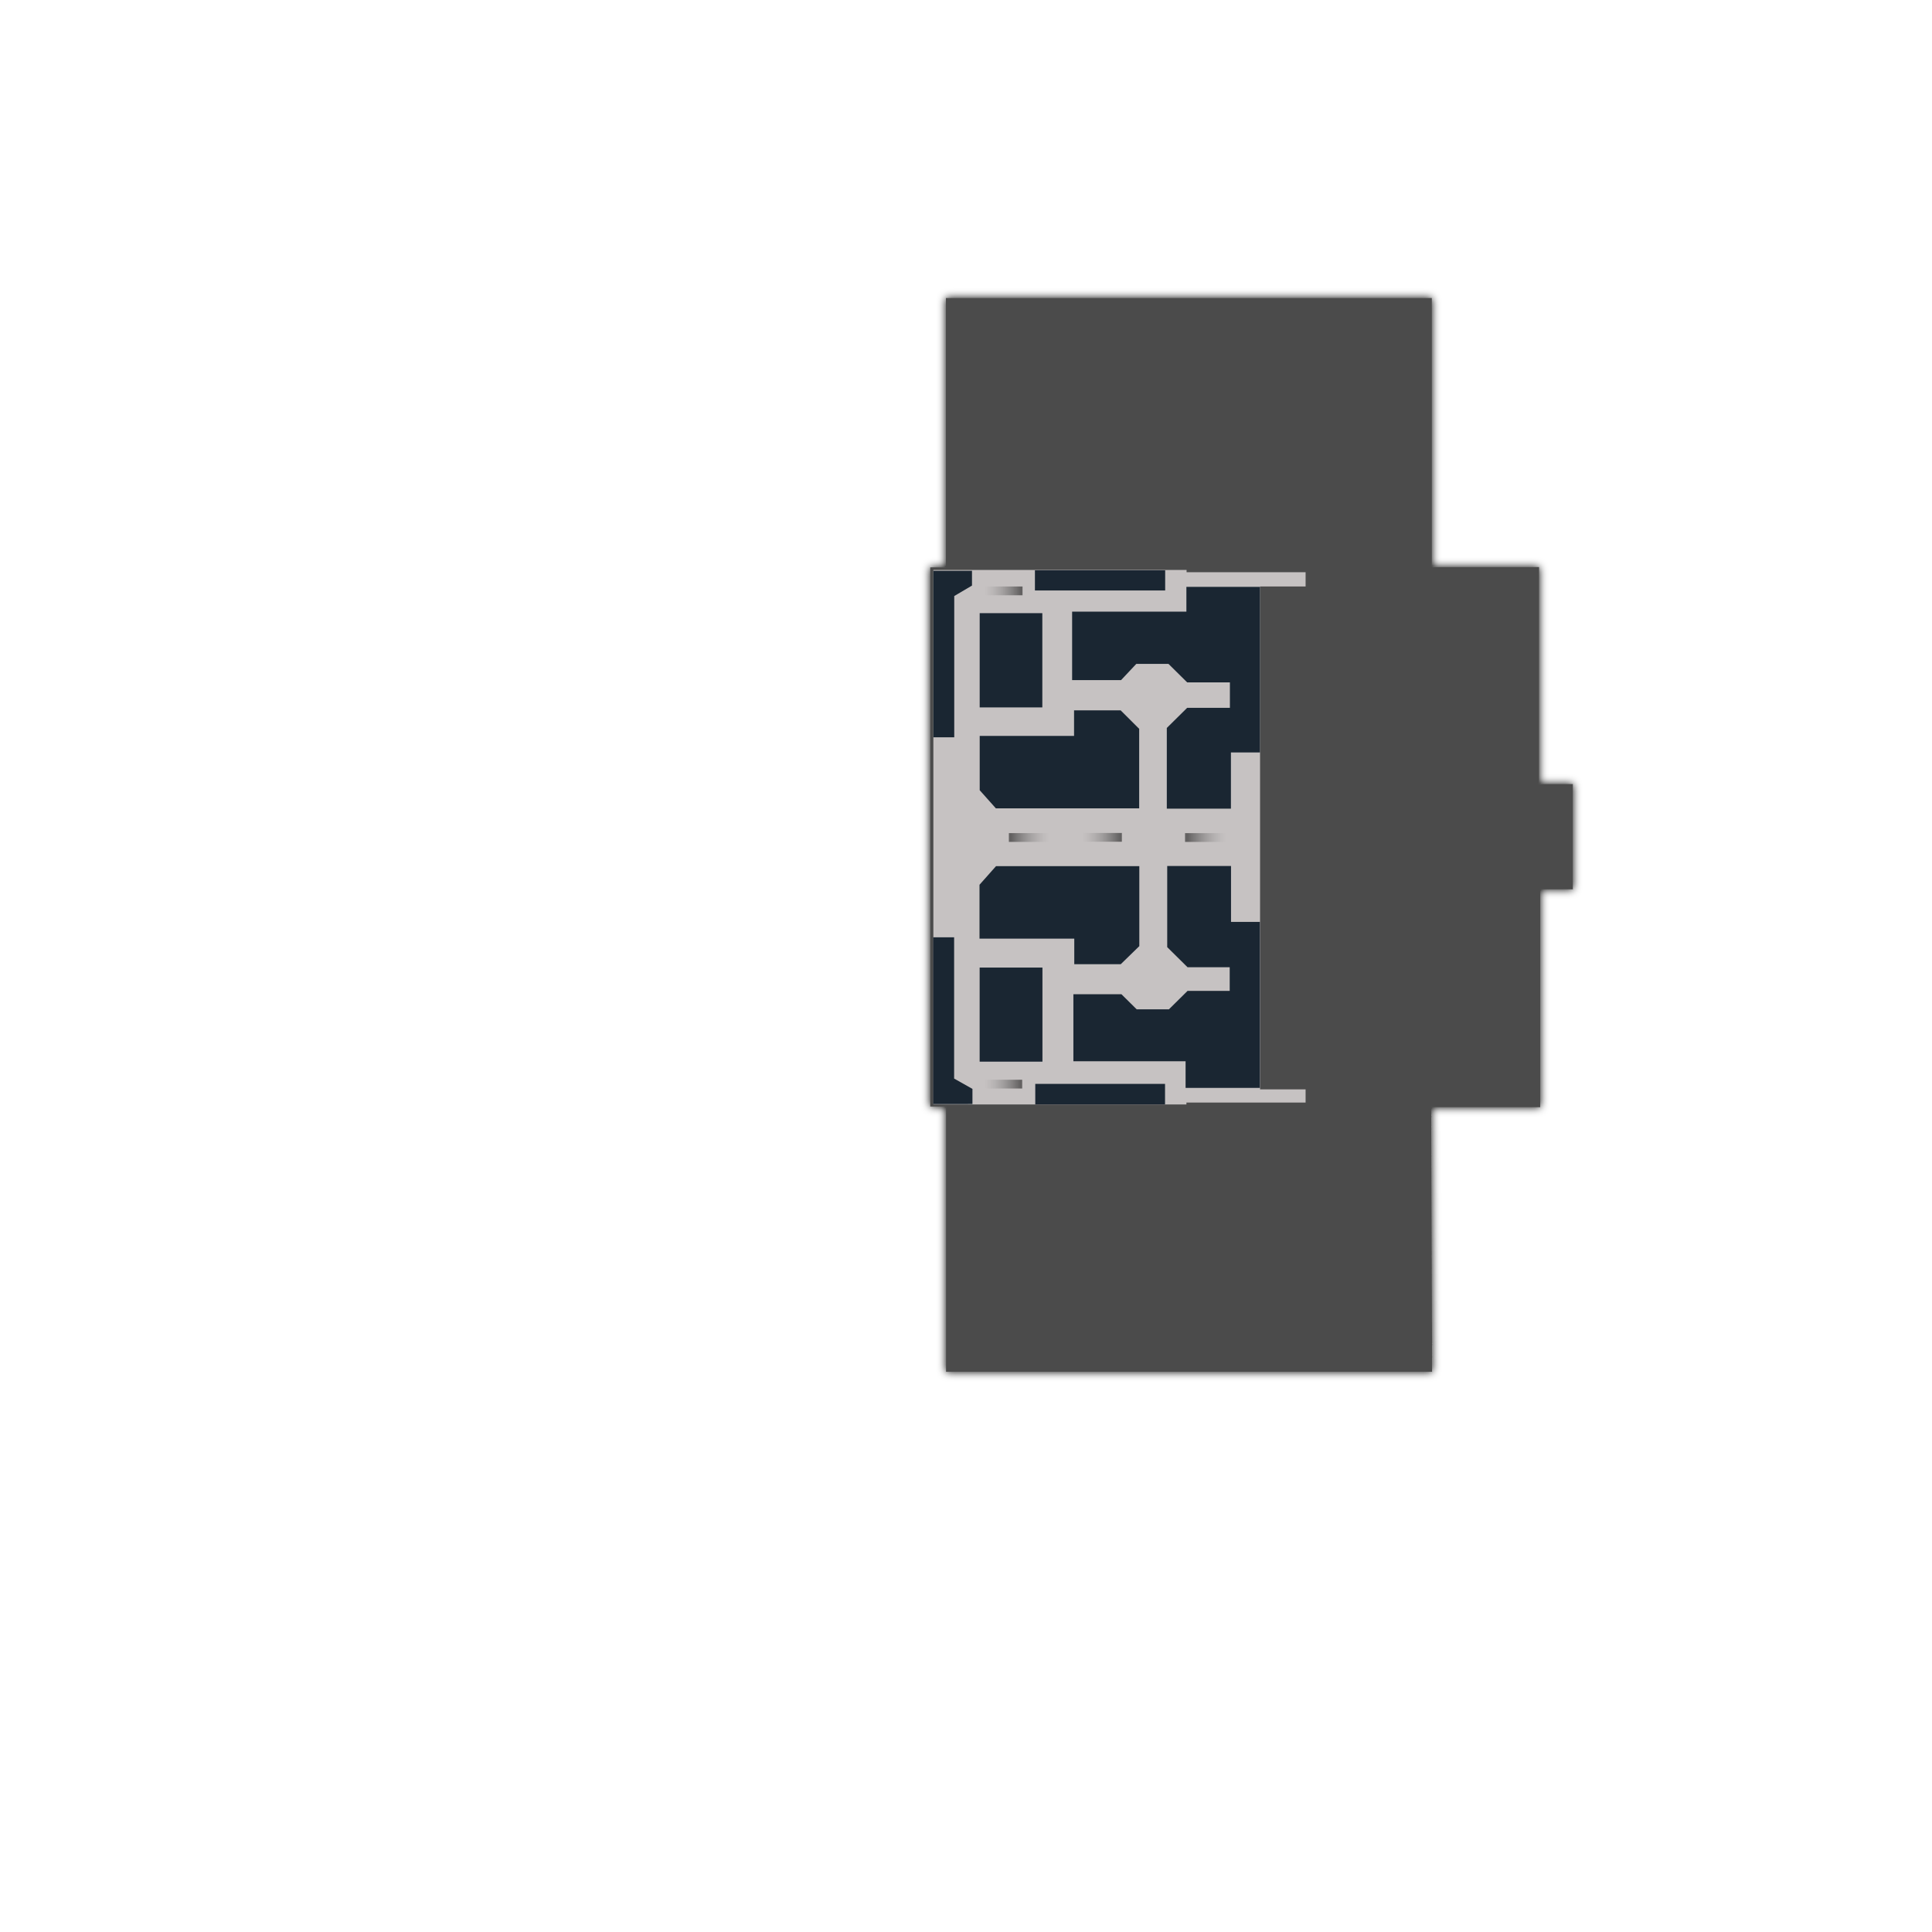
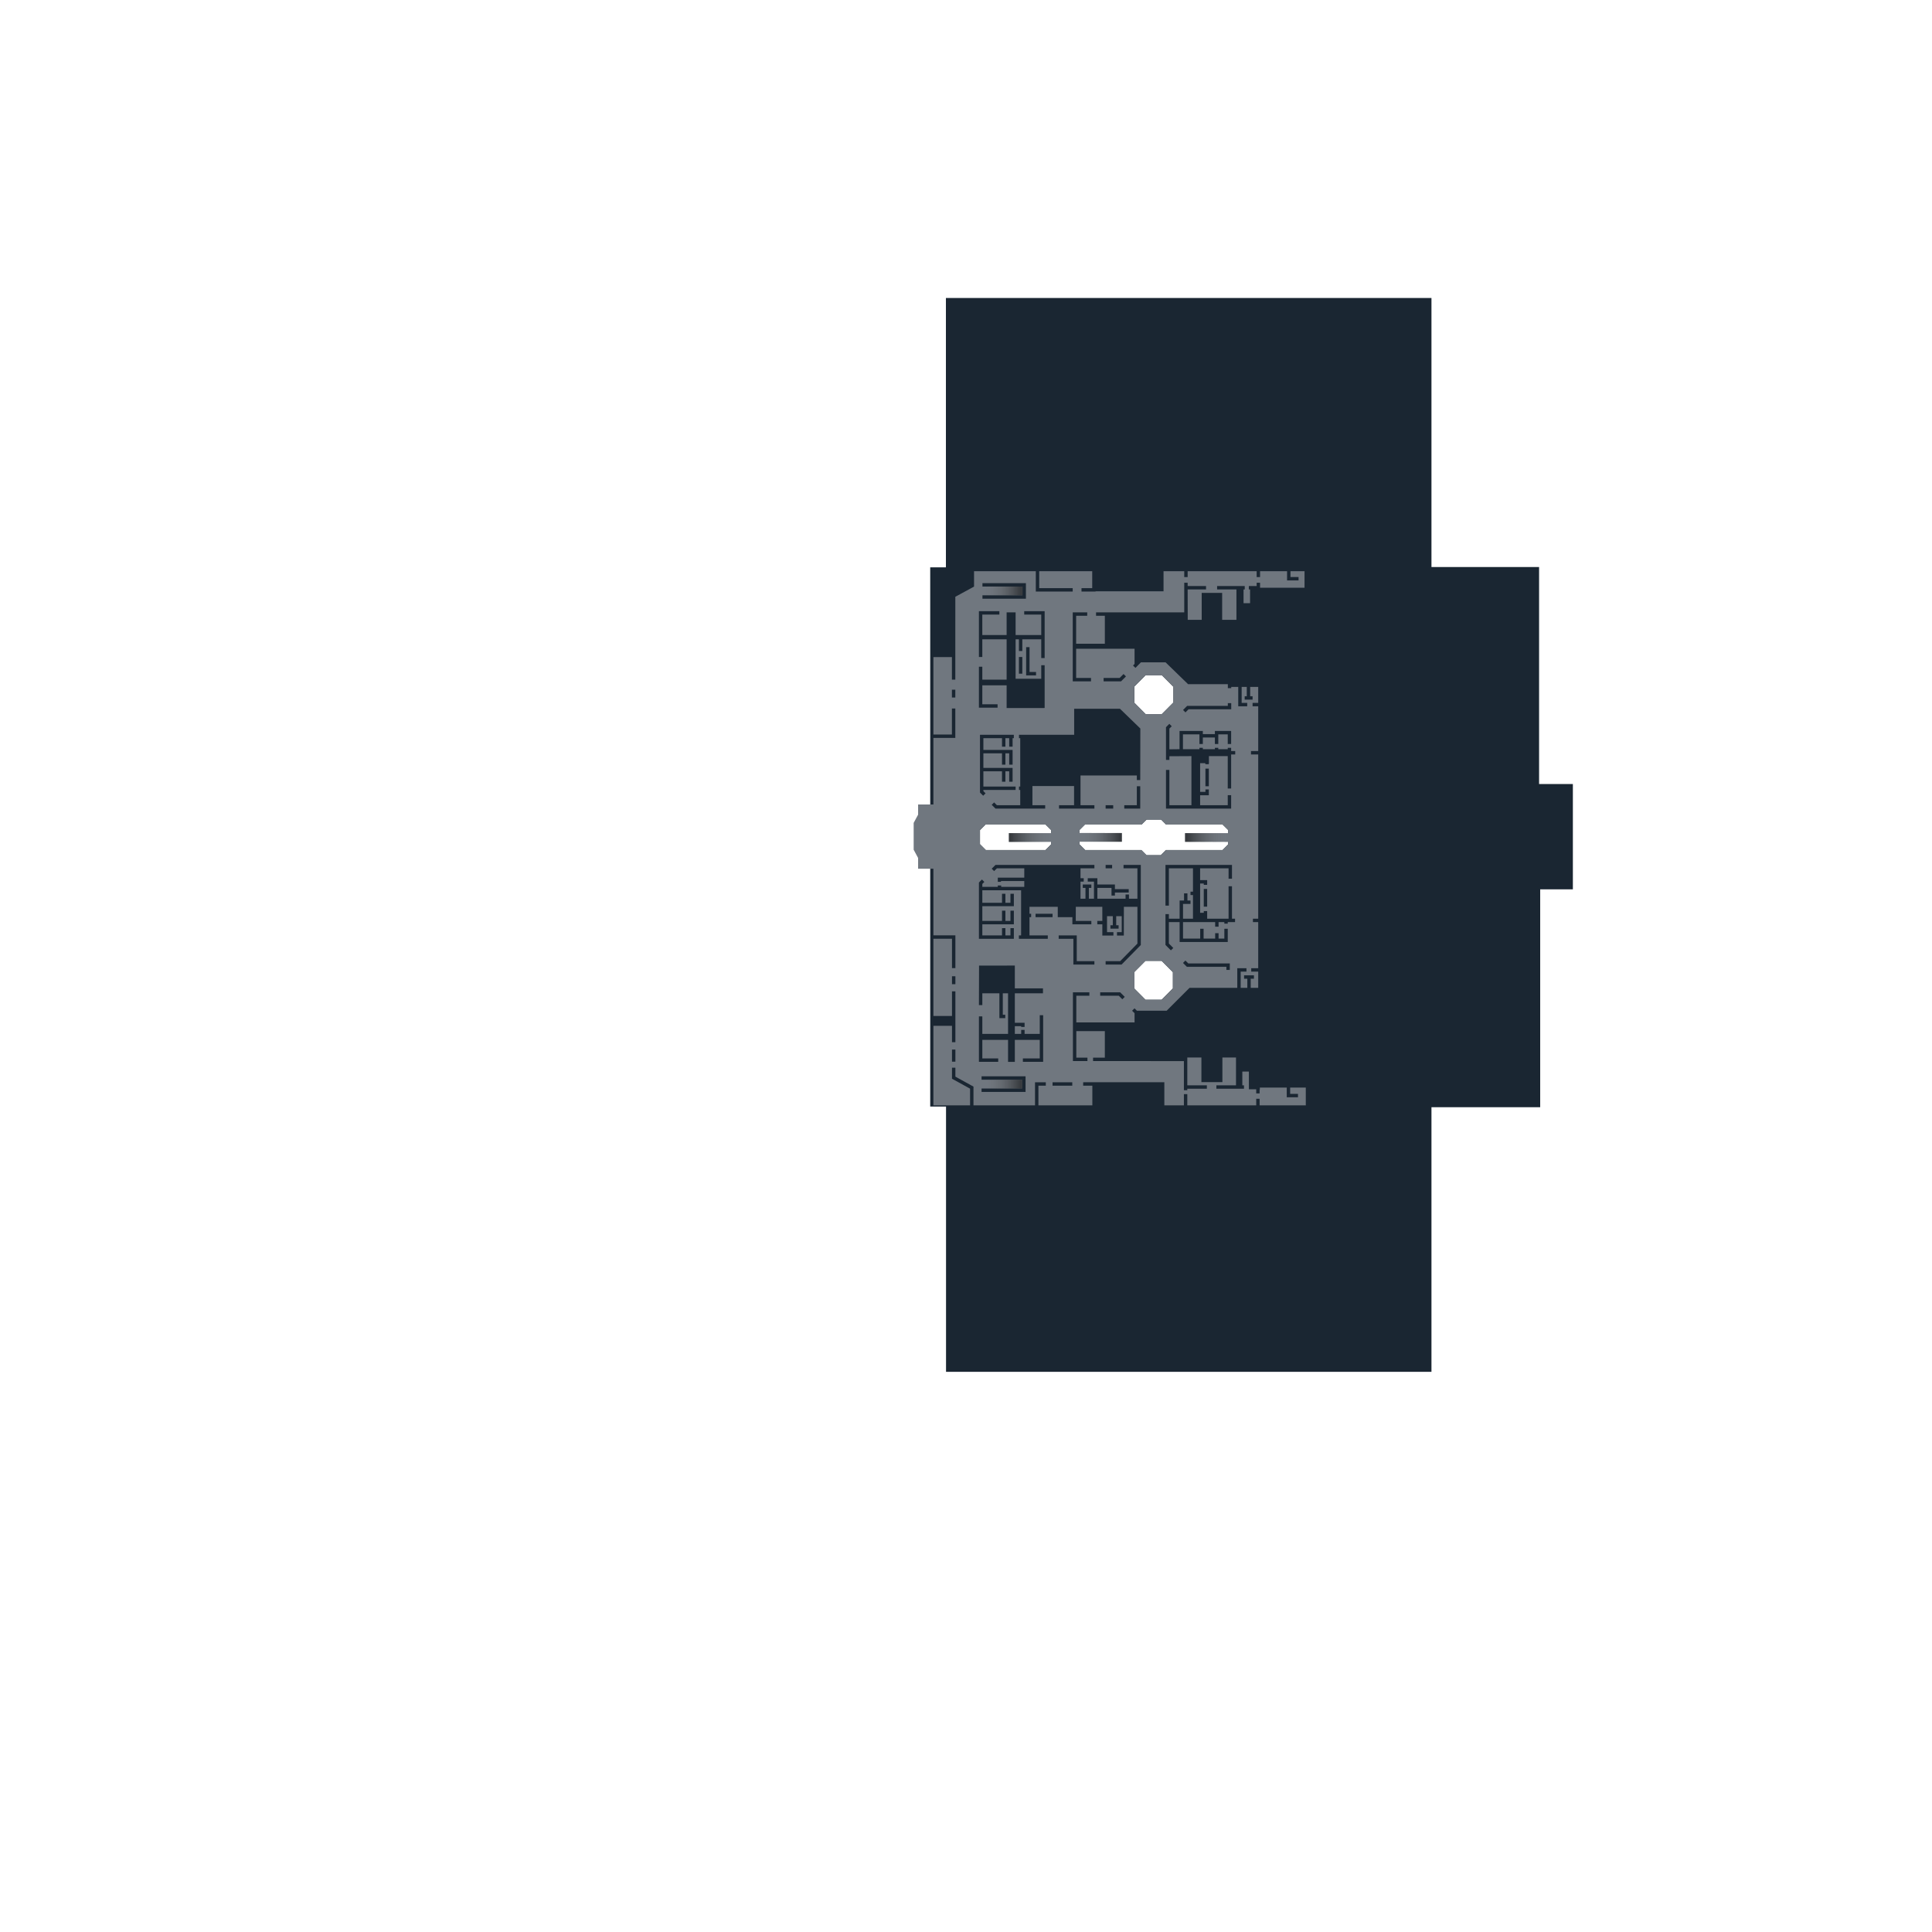
- <svg xmlns="http://www.w3.org/2000/svg" xmlns:xlink="http://www.w3.org/1999/xlink" xml:space="preserve" id="svg235" version="1.1" viewBox="0 0 977.1 977.1">
-   <style id="style_common">
-     .trees { fill:#144043 }
-     .cement { fill:#c6c2c2 }
-     .land { fill:#1f5054 }
-     .rock { fill:#dcd5b6 }
-     .water { fill:#4a6b96 }
-     .wood { fill:#593700 }
-     .tarmac { fill:#768089 }
-     .gravel { fill:#946d3e }
-     .building { fill:#1a2632 }
-     .floor { fill:#70777f }
-     .locked { fill:#37414c }
-     .map_border { fill:none;stroke:#000;stroke-width:2 }
-     .fence { fill:none;stroke:#c4e3c3;stroke-width:1 }
-     .road_tarmac { fill:none;stroke:#888 }
-     .road_gravel { fill:none;stroke:#946d3e }
-     .road_small { stroke-width:5 }
-     .road_medium { stroke-width:8 }
-     .road_large { stroke-width:12 }
-     .railroad { fill:none;stroke:#914833;stroke-dasharray:6;stroke-width:3 }
-     .powerline { fill:none;stroke:#ffce00;stroke-width:2;stroke-miterlimit:10;stroke-dasharray:6,6 }
-     .danger { fill:red;fill-opacity:.4;stroke:red;stroke-dasharray:4,2;stroke-width:2 }
-     .task { fill:#000 }
-     .stairs { fill:#FFD700 }
-     .shadow { filter:drop-shadow(0 0 2px #000) }
-   </style>
-   <style id="style_interchange">
-     .structure{ fill:#4b4b4b }
-   </style>
-   <defs id="defs1">
-     <linearGradient id="rampDown_l2r">
-       <stop id="stop200" offset="0" style="stop-color:#777777;stop-opacity:0;" />
-       <stop id="stop199" offset="1" style="stop-color:#000000;stop-opacity:0.5;" />
+ <svg xmlns="http://www.w3.org/2000/svg" id="svg235" version="1.1" viewBox="0 0 977.1 977.1">
+   <defs>
+     <style>
+       .st0 {
+         stroke: url(#linear-gradient1);
+       }
+ 
+       .st0, .st1, .st2, .st3, .st4 {
+         fill: none;
+         stroke-miterlimit: 3.555;
+         stroke-width: 4.443px;
+       }
+ 
+       .st5 {
+         fill: #70777f;
+       }
+ 
+       .st1 {
+         stroke: url(#linear-gradient3);
+       }
+ 
+       .st2 {
+         stroke: url(#linear-gradient);
+       }
+ 
+       .st3 {
+         stroke: url(#linear-gradient4);
+       }
+ 
+       .st6 {
+         fill: #1a2632;
+       }
+ 
+       .st4 {
+         stroke: url(#linear-gradient2);
+       }
+     </style>
+     <linearGradient id="linear-gradient" x1="736.655" y1="526.048" x2="757.129" y2="526.048" gradientTransform="translate(-156.7568 766.282) scale(.8886 -.8886)" gradientUnits="userSpaceOnUse">
+       <stop offset="0" stop-color="#777" stop-opacity="0" />
+       <stop offset="1" stop-color="#000" stop-opacity=".5" />
    </linearGradient>
-     <linearGradient id="rampDown_r2l">
-       <stop id="stop84" offset="0" style="stop-color:#000000;stop-opacity:0.5;" />
-       <stop id="stop85" offset="1" style="stop-color:#777777;stop-opacity:0;" />
+     <linearGradient id="linear-gradient1" x1="751.885" y1="385.678" x2="773.706" y2="385.678" gradientTransform="translate(-156.7568 766.282) scale(.8886 -.8886)" gradientUnits="userSpaceOnUse">
+       <stop offset="0" stop-color="#000" stop-opacity=".5" />
+       <stop offset="1" stop-color="#777" stop-opacity="0" />
    </linearGradient>
-     <linearGradient id="rampUp_l2r">
-       <stop id="stop168" offset="0" style="stop-color:#ffffff;stop-opacity:0;" />
-       <stop id="stop169" offset="1" style="stop-color:#ffffff;stop-opacity:0.5;" />
+     <linearGradient id="linear-gradient2" x1="792.147" y1="385.771" x2="813.661" y2="385.771" gradientTransform="translate(-156.7568 766.282) scale(.8886 -.8886)" gradientUnits="userSpaceOnUse">
+       <stop offset="0" stop-color="#777" stop-opacity="0" />
+       <stop offset="1" stop-color="#000" stop-opacity=".5" />
    </linearGradient>
-     <linearGradient id="rampUp_r2l">
-       <stop id="stop176" offset="0" style="stop-color:#ffffff;stop-opacity:0.5;" />
-       <stop id="stop175" offset="1" style="stop-color:#ffffff;stop-opacity:0;" />
+     <linearGradient id="linear-gradient3" x1="852.285" y1="385.665" x2="874.358" y2="385.665" gradientTransform="translate(-156.7568 766.282) scale(.8886 -.8886)" gradientUnits="userSpaceOnUse">
+       <stop offset="0" stop-color="#000" stop-opacity=".5" />
+       <stop offset="1" stop-color="#777" stop-opacity="0" />
    </linearGradient>
-     <linearGradient xlink:href="#rampDown_l2r" id="linearGradient199" x1="559.72" x2="580.328" y1="616.028" y2="616.028" gradientUnits="userSpaceOnUse" />
-     <linearGradient xlink:href="#rampDown_l2r" id="linearGradient204" x1="615.41" x2="636.924" y1="475.45" y2="475.45" gradientUnits="userSpaceOnUse" />
-     <linearGradient xlink:href="#rampDown_l2r" id="linearGradient208" x1="559.918" x2="580.392" y1="335.181" y2="335.181" gradientUnits="userSpaceOnUse" />
-     <linearGradient xlink:href="#rampDown_l2r" id="linearGradient244" x1="654.3" x2="666.345" y1="622.466" y2="622.466" gradientUnits="userSpaceOnUse" />
-     <linearGradient xlink:href="#rampDown_r2l" id="linearGradient178" x1="534.583" x2="551.118" y1="475.259" y2="475.259" gradientUnits="userSpaceOnUse" />
-     <linearGradient xlink:href="#rampDown_r2l" id="linearGradient183" x1="562.593" x2="578.763" y1="648.223" y2="648.223" gradientUnits="userSpaceOnUse" />
-     <linearGradient xlink:href="#rampDown_r2l" id="linearGradient185" x1="689.426" x2="716.388" y1="638.206" y2="638.206" gradientUnits="userSpaceOnUse" />
-     <linearGradient xlink:href="#rampDown_r2l" id="linearGradient190" x1="653.566" x2="665.019" y1="326.371" y2="326.371" gradientUnits="userSpaceOnUse" />
-     <linearGradient xlink:href="#rampDown_r2l" id="linearGradient192" x1="563.652" x2="577.103" y1="216.613" y2="216.613" gradientUnits="userSpaceOnUse" />
-     <linearGradient xlink:href="#rampDown_r2l" id="linearGradient194" x1="547.947" x2="578.655" y1="313.955" y2="313.955" gradientUnits="userSpaceOnUse" />
-     <linearGradient xlink:href="#rampDown_r2l" id="linearGradient202" x1="675.547" x2="697.621" y1="475.556" y2="475.556" gradientUnits="userSpaceOnUse" />
-     <linearGradient xlink:href="#rampDown_r2l" id="linearGradient206" x1="575.148" x2="596.969" y1="475.676" y2="475.676" gradientUnits="userSpaceOnUse" />
-     <linearGradient xlink:href="#rampDown_r2l" id="linearGradient240" x1="887.882" x2="887.882" y1="481.813" y2="469.194" gradientUnits="userSpaceOnUse" />
-     <linearGradient xlink:href="#rampDown_r2l" id="linearGradient84" x1="655.973" x2="655.973" y1="565.05" y2="554.986" gradientUnits="userSpaceOnUse" />
-     <linearGradient xlink:href="#rampUp_l2r" id="linearGradient169" x1="674.614" x2="687.492" y1="475.591" y2="475.591" gradientUnits="userSpaceOnUse" />
-     <linearGradient xlink:href="#rampUp_l2r" id="linearGradient175" x1="574.559" x2="586.747" y1="475.591" y2="475.591" gradientUnits="userSpaceOnUse" />
-     <linearGradient xlink:href="#rampUp_l2r" id="linearGradient229" x1="566.338" x2="574.468" y1="216.6" y2="216.6" gradientUnits="userSpaceOnUse" />
-     <linearGradient xlink:href="#rampUp_l2r" id="linearGradient231" x1="547.768" x2="566.721" y1="314.02" y2="314.02" gradientUnits="userSpaceOnUse" />
-     <linearGradient xlink:href="#rampUp_l2r" id="linearGradient233" x1="534.908" x2="545.617" y1="475.273" y2="475.273" gradientUnits="userSpaceOnUse" />
-     <linearGradient xlink:href="#rampUp_l2r" id="linearGradient235" x1="563.23" x2="574.456" y1="648.18" y2="648.18" gradientUnits="userSpaceOnUse" />
-     <linearGradient xlink:href="#rampUp_l2r" id="linearGradient237" x1="652.08" x2="652.08" y1="570.197" y2="552.706" gradientUnits="userSpaceOnUse" />
-     <linearGradient xlink:href="#rampUp_l2r" id="linearGradient239" x1="688.48" x2="705.508" y1="638.044" y2="638.044" gradientUnits="userSpaceOnUse" />
-     <linearGradient xlink:href="#rampUp_r2l" id="linearGradient173" x1="624.846" x2="637.665" y1="475.41" y2="475.41" gradientUnits="userSpaceOnUse" />
-     <linearGradient xlink:href="#rampUp_r2l" id="linearGradient180" x1="569.985" x2="582.735" y1="615.862" y2="615.862" gradientUnits="userSpaceOnUse" />
-     <linearGradient xlink:href="#rampUp_r2l" id="linearGradient187" x1="569.395" x2="583.138" y1="335.232" y2="335.232" gradientUnits="userSpaceOnUse" />
-     <linearGradient xlink:href="#rampUp_r2l" id="linearGradient219" x1="887.768" x2="887.768" y1="481.878" y2="469.138" gradientUnits="userSpaceOnUse" />
-     <linearGradient xlink:href="#rampUp_r2l" id="linearGradient221" x1="882.455" x2="882.455" y1="298.96" y2="261.574" gradientUnits="userSpaceOnUse" />
-     <linearGradient xlink:href="#rampUp_r2l" id="linearGradient223" x1="848.279" x2="886.75" y1="182.324" y2="182.324" gradientUnits="userSpaceOnUse" />
-     <linearGradient xlink:href="#rampUp_r2l" id="linearGradient225" x1="882.449" x2="882.449" y1="650.491" y2="691.245" gradientUnits="userSpaceOnUse" />
-     <linearGradient xlink:href="#rampUp_r2l" id="linearGradient227" x1="848.471" x2="886.866" y1="767.817" y2="767.817" gradientUnits="userSpaceOnUse" />
-     <linearGradient xlink:href="#rampUp_r2l" id="linearGradient242" x1="660.831" x2="668.614" y1="326.469" y2="326.469" gradientUnits="userSpaceOnUse" />
-     <linearGradient xlink:href="#rampUp_r2l" id="linearGradient246" x1="660.571" x2="669.358" y1="622.62" y2="622.62" gradientUnits="userSpaceOnUse" />
+     <linearGradient id="linear-gradient4" x1="736.457" y1="245.319" x2="757.065" y2="245.319" gradientTransform="translate(-156.7568 766.282) scale(.8886 -.8886)" gradientUnits="userSpaceOnUse">
+       <stop offset="0" stop-color="#777" stop-opacity="0" />
+       <stop offset="1" stop-color="#000" stop-opacity=".5" />
+     </linearGradient>
  </defs>
-   <g id="Second_Floor" data-name="Second Floor">
-     <g id="Structure-2" class="structure shadow" data-name="Structure">
-       <path d="M478.391 150.707v136.225h-7.941v272.691h8.001v134.16l245.835.01-.453-133.83h55.112V449.782h16.527v-53.269h-17.089V286.785h-54.232V150.707Zm101.016 190.75h8.169l5.72 5.748v8.211l-5.72 5.749h-8.169l-5.721-5.749v-8.211zm.457 73.049h7.368l2.522 2.522h28.601l2.815 2.791v7.215l-2.878 2.876h-28.653l-2.589 2.588h-7.232l-2.587-2.588h-28.387l-2.961-2.961v-7.13l2.793-2.791h28.646zm-81.455 2.522h30.392l2.815 2.791v7.215l-2.878 2.876H498.58l-2.961-2.961v-7.13zm80.918 68.909h8.152l5.706 5.741v8.202l-5.706 5.744h-8.152l-5.707-5.744v-8.202z" />
+   <g id="Second_Floor">
+     <g id="Structure-2">
+       <path class="st6" d="M478.391,150.707v136.225h-7.941v272.691h8.001v134.16l245.505.01v-133.83h54.989v-110.181h16.527v-53.269h-17.089v-109.728h-54.427v-136.078h-245.565ZM579.407,341.457h8.169l5.72,5.748v8.211l-5.72,5.749h-8.169l-5.721-5.749v-8.211l5.721-5.748ZM579.864,414.506h7.368l2.522,2.522h28.601l2.815,2.791v7.215l-2.878,2.876h-28.653l-2.589,2.588h-7.232l-2.587-2.588h-28.387l-2.961-2.961v-7.13l2.793-2.791h28.646l2.542-2.522ZM498.409,417.028h30.392l2.815,2.791v7.215l-2.878,2.876h-30.158l-2.961-2.961v-7.13l2.79-2.791h0ZM579.327,485.937h8.152l5.706,5.741v8.202l-5.706,5.744h-8.152l-5.707-5.744v-8.202l5.707-5.741Z" />
    </g>
-     <g id="Floor-2" class="cement" data-name="Floor">
-       <path d="M472.049 288.252v270.324h127.979v-.96H660.3v-6.669h-23.032v-254.34h23.033v-7.21h-60.193v-1.145z" />
+     <g id="Floor-2">
+       <path class="st5" d="M492.617,288.895v7.776l-9.466,5.148-.005,41.907h-1.719v-11.405l-9.359-.015v39.172h9.359v-13.147h1.719v14.866h-11.078v33.674h-7.743v5.132l-2.244,4.169v13.568l2.244,4.173v5.454h7.743v33.687h11.116v16.555h-1.719v-14.836h-9.397v39.058h9.397v-12.45h1.719v25.706h-1.719v-8.274h-9.397v40.224h18.545v-8.449l-9.148-5.034v-5.557h1.719v4.513l9.148,5.032v9.494h31.125v-11.673h5.454v1.719h-3.735v9.954h27.27v-9.954h-4.641v-1.719c28.766,0-39.662-.026,41.057-.026v11.699h9.889v-5.691h1.719v5.691h34.855v-3.34h1.719v3.34h23.355v-8.983h-7.912v3.175h3.963v1.719h-5.682v-4.895h-13.611v.838l-.112.503v1.581h-1.719v-2.084h-3.704v-8.953h-3.322v6.967h.843v1.719h-13.964v-1.719h9.924v-14.084h-6.881v12.454h-10.616v-12.454h-7.134v14.084h9.889v1.719h-9.889v.744h-1.719v-14.723l-45.94-.022v-1.719h5.949v-13.428h-14.416v13.428h5.623v1.719h-7.342v-34.759h8.309v1.719h-6.59v13.509h29.454v-4.676l-1.246-1.242,1.216-1.216,1.204,1.204h15.07l11.566-11.566h24.139v-9.915h4.641v1.719h-2.922v8.196h3.357v-4.603h-1.638v-1.719h4.99v1.719h-1.633v4.603h3.794v-8.196h-3.537v-1.719h3.537v-23.328h-2.677v-1.719h2.677v-83.079h-3.653v-1.719h3.653v-22.643h-2.853v-1.719h2.853v-8.059h-4.069v4.707h1.216v1.719h-3.993v-1.719h1.058v-4.707h-2.592v8.059h2.811v1.719l-4.53-.001v-9.778h-3.546v.62l-1.719-.001v-2.003h-20.1l-11.379-11.048h-12.493l-2.758,2.805-1.216-1.212.773-.773v-7.697h-29.546v14.762h7.516v1.719l-9.235-.001v-34.886l7.322.001v1.719h-5.603v14.148h14.514v-14.149h-4.445v-1.719l44.603.009v-14.98h1.719v1.65h9.305v1.719h-9.305l.043,15.393h7.065v-13.646h10.345v13.646h7.221v-15.392h-9.769v-1.719h13.972v1.719l-.602.034v6.936h3.296v-6.97h-.631v-1.719l3.962.001v-1.651h1.719v2.506h22.495v-8.341h-7.112v2.923h4.091v1.719h-5.811v-4.642h-13.663v2.964h-1.719v-2.964h-34.902v2.964h-1.719v-2.964h-10.474v10.16h-34.128l-.502.123h-6.861v-1.719h5.423v-8.563h-26.809v8.564h16.938v1.719h-18.657v-10.283h-31.237l.001.001h0ZM496.871,294.933h21.98v7.852h-21.98v-1.719h20.26v-4.414h-20.26v-1.719h0ZM495.079,309.105h10.349v1.72h-8.63v10.353h12.297v-11.468h4.543v11.468h12.967v-10.353h-8.613v-1.72h10.332v23.697h-1.719v-9.482h-9.572v5.932h-1.719v-5.932h-1.675v19.972h12.967v-6.846h1.719v21.622l-1.053.021h-18.176v-11.501h-12.297v9.605h7.719v1.719h-9.438v-20.732h1.719v6.546h12.297v-20.406h-12.297v8.936h-1.719v-23.151h-0ZM518.967,327.301h1.719v12.541h3.284v1.719l-5.003-.001v-14.259h0ZM515.313,332.256h1.719v8.445h-1.719v-8.445ZM568.237,340.882l1.216,1.216-2.488,2.488-8.816.001v-1.719h8.102l1.985-1.986h0ZM579.407,341.457h8.169l5.72,5.748v8.211l-5.72,5.749h-8.169l-5.721-5.749v-8.211l5.721-5.748ZM481.428,348.819h1.719v3.963h-1.719v-3.963ZM620.972,355.611h1.719v3.093l-21.571.001-1.581,1.581-1.216-1.212,2.084-2.089,20.565.001v-1.375h0ZM543.251,358.454h23.164l10.306,9.985-.051,26.076h-1.719v-2.326h-28.49v15.047h7.027v1.719h-17.887v-1.719h7.604v-9.709h-21.061v9.709h6.455v1.719l-25.133-.001-1.913-1.912,1.216-1.216,1.414,1.41h11.794v-7.727h-.624v-1.719h.624v-24.45h-.624v-1.719l27.899-.018v-13.148h0ZM591.381,366.077l1.216,1.216-1.186,1.186v10.486l5.141-.061v-9.227h11.775v1.595h6.099v-1.595h8.219v6.606h-1.719v-4.887h-4.78v4.887h-1.719v-3.292h-6.099v3.292h-1.719v-4.887h-8.337v7.508h8.337v-.709h1.719v.709h6.099v-.709h1.719v.709h4.78v-.709h1.719v1.64h2.058v1.719h-2.058v17.232h-1.719v-16.384h-9.525v3.558l-.076.534h-1.685l-.101-.534h-2.585v14.519h2.686v-1.216h1.719v2.936h-4.405v5.037h13.974v-5.1h1.719v6.819h-32.953v-19.584h1.719v17.866h11.153v-24.833l-11.153.061v1.857h-1.719v-16.542l1.689-1.702h-0ZM495.625,371.62l17.114.001v1.719h-.62v4.28h-1.719v-4.28h-1.921v4.28h-1.719v-4.28h-9.417v5.922l14.775-.001v7.453h-1.719v-5.733h-1.921v5.733h-1.719v-5.733h-9.417v7.375l14.775-.001v6.997h-1.719v-5.277h-1.921v5.277h-1.719v-5.277h-9.417v7.714h16.302v1.719h-16.302l.024.629,1.085,1.085-1.212,1.216-1.616-1.617v-29.203h-0ZM609.639,388.73h1.719v8.901h-1.719v-8.901ZM574.95,397.631h1.719v11.323l-8.075.001v-1.719h6.356v-9.604h0ZM559.165,407.236h3.838v1.719h-3.838v-1.719ZM579.864,414.506h7.368l2.522,2.522h28.601l2.815,2.791.029,1.54h-21.865v4.349l21.865.094-.029,1.232-2.878,2.876h-28.653l-2.589,2.588h-7.232l-2.587-2.588h-28.387l-2.961-2.961-.109-1.242h21.606v-4.361l-21.497-.083v-1.445l2.793-2.791h28.646l2.542-2.522ZM528.801,417.028l2.815,2.791v1.528h-21.383v4.443h21.383v1.244l-2.878,2.876h-30.158l-2.961-2.961v-7.13l2.79-2.791h30.392ZM503.465,437.437h50.022v1.719h-7.027v4.998h1.624v1.719h-1.624v8.647h2.51v-5.458h-1.371v-1.719h4.341v1.719h-1.251v5.458h2.583v-8.647h-3.15v-1.719h4.87v3.189h8.871v2.342h6.98v1.719h-6.98v1.53h-1.719v-3.872h-7.152v5.458h14.256v-2.135h1.719v2.135h4.271v-15.364h-7.017v-1.719h8.736v40.491l-9.716,9.887h-8.075v-1.719h7.357l8.715-8.876v-18.608h-6.836c0,15.684-.026-8.563-.026,14.548h-3.463v-1.719h2.398v-8.085h-2.794v4.59h1.208v1.719h-4.135v-1.719h1.208v-4.59h-2.923v8.085h3.228v1.719h-5.601v-5.691h-2.553v-1.719h2.553l-.013-7.138h-13.4l-.018,7.138h7.87v1.719h-9.589v-3.615h-7.396v-5.243h-14.295v3.524h.829v1.719h-.829v9.212h9.257v1.719h-14.621v-1.719h1.121v-22.824h-19.611v6.343h9.958v-4.577h1.719v4.577h2.549v-4.577h1.719v6.296h-15.945v7.444h9.958v-5.192h1.719v5.192h2.549v-5.192h1.719v6.911h-15.945v5.598h9.958v-3.672h1.719v3.672h2.549v-3.672h1.719v5.391h-17.664v-28.454l1.521-1.522,1.216,1.216-1.018,1.019v1.478h7.822v-.692h1.719v.692h11.673v-2.94h-11.673l-.234.4h-1.485v-2.119h13.393v-4.71h-13.843l-1.41,1.409-1.216-1.216,1.913-1.912 0.0 0ZM559.165,437.437h3.283v1.719h-3.283v-1.719ZM589.435,437.437h33.632v6.979h-1.719v-5.26h-14.395v5.949h3.568v2.411h-1.719v-.692h-1.848v14.814h1.848v-.876h1.719v3.872h10.827v-16.431h1.719v16.431h1.558v1.719h-3.696v.773h-1.719v-.773h-2.926v2.321h-1.719v-2.321h-16.259v8.342h8.69v-4.99h1.719v4.99h5.85v-2.751h1.719v2.751h2.926v-4.99h1.719v6.71h-24.342v-10.061h-5.433v10.831l2.235,2.239-1.216,1.212-2.738-2.734v-15.592h1.719v2.325h5.433v-9.206h2.235v-3.615h1.719v3.615h1.548v1.719h-3.782v7.487h5.033v-11.961h-1.251v-1.719h1.251v-11.798h-12.185v18.851h-1.719v-20.57h-0ZM608.801,449.578h1.719v8.944h-1.719v-8.944ZM523.725,462.137h8.604v1.719h-8.604v-1.719ZM535.423,473.068h9.143v13.028h8.921v1.719h-10.64v-13.028h-7.423v-1.719ZM579.327,485.937h8.152l5.706,5.741v8.202l-5.706,5.744h-8.152l-5.707-5.744v-8.202l5.707-5.741ZM599.513,485.787l1.469,1.466h20.979v3.288h-1.719v-1.569h-19.972l-1.968-1.968,1.212-1.216h0ZM513.247,488.327v11.541h14.234v2.488h-14.234v14.896h4.933v2.115h-1.719v-.395h-3.214v3.913h3.214v-2.035h1.719v2.035h7.672v-9.449h1.719v23.567h-10.251v-1.719h8.532v-9.358h-12.606v11.122h-3.426v-11.122h-13.013v9.358h8.037v1.719h-9.756v-22.978h1.719v8.86h13.013v-20.529h-2.66v10.839h1.242v1.719h-2.962v-12.559h-8.634v5.984h-1.719l.064-20,18.094-.013h0ZM481.466,493.726h1.719v4.022h-1.719v-4.022ZM556.41,501.866h10.126l2.295,2.295-1.216,1.212-1.791-1.788h-9.413v-1.719h0ZM481.466,530.807h1.719v6.125h-1.719v-6.125ZM496.426,544.33h22.246v7.895h-22.246v-1.719h20.527v-4.457h-20.527v-1.719h0ZM532.32,547.363h9.976v1.719h-9.976v-1.719Z" />
    </g>
-     <g id="Enclosed_Spaces-2" class="building" data-name="Enclosed Spaces">
-       <path d="M590.315 437.982v41.026l10.292 10.179h21.313v11.945h-21.313l-9.434 9.331h-16.296l-7.719-7.634h-24.297v33.9h56.744v13.475h37.571v-83.953h-14.591v-28.269z" />
-       <path d="M495.451 489.342v47.582h31.759v-47.582z" />
-       <path d="m503.735 438.051-8.354 9.416v27.258h47.928v12.921h23.503l9.39-9.148v-40.447z" />
-       <path d="M523.58 548.17v10.345h65.631V548.17Z" />
-       <path d="M471.959 474.044v84.349l19.852-.029v-7.659l-9.265-5.224v-71.437z" />
-       <path d="M600.013 296.802v12.535h-57.792v34.64h24.73l7.719-8.208h16.296l9.434 9.331h21.616v12.885H600.4l-10.292 10.18v40.806h32.426v-28.418h14.69v-83.751z" />
-       <path d="M495.47 310.104v47.666h31.681v-47.666z" />
-       <path d="M543.197 359.27v12.902h-47.715v27.48l8.165 9.159h72.488v-40.212l-9.357-9.329z" />
-       <path d="M523.41 288.419v10.209h65.87v-10.209z" />
-       <path d="M472.068 288.672v84.208h10.539v-71.437l8.973-5.291v-7.48z" />
-     </g>
-     <g id="Ramps-2" class="road_tarmac road_small" transform="translate(.294605 .974665) scale(.888648)">
-       <path d="M558.473 335.185h23.139" style="stroke:url(#linearGradient208)" />
-       <path d="M598.056 475.547h-24.22" style="stroke:url(#linearGradient206)" />
-       <path d="M613.831 475.454h24.313" style="stroke:url(#linearGradient204)" />
-       <path d="M698.707 475.56h-24.605" style="stroke:url(#linearGradient202)" />
-       <path d="M558.541 615.899h22.873" style="stroke:url(#linearGradient199)" />
+     <g id="Ramps-2">
+       <path class="st2" d="M496.58,298.836h20.562" />
+       <path class="st0" d="M531.756,423.568h-21.523" />
+       <path class="st4" d="M545.774,423.486h21.606" />
+       <path class="st1" d="M621.199,423.58h-21.865" />
+       <path class="st3" d="M496.641,548.292h20.326" />
    </g>
  </g>
</svg>
